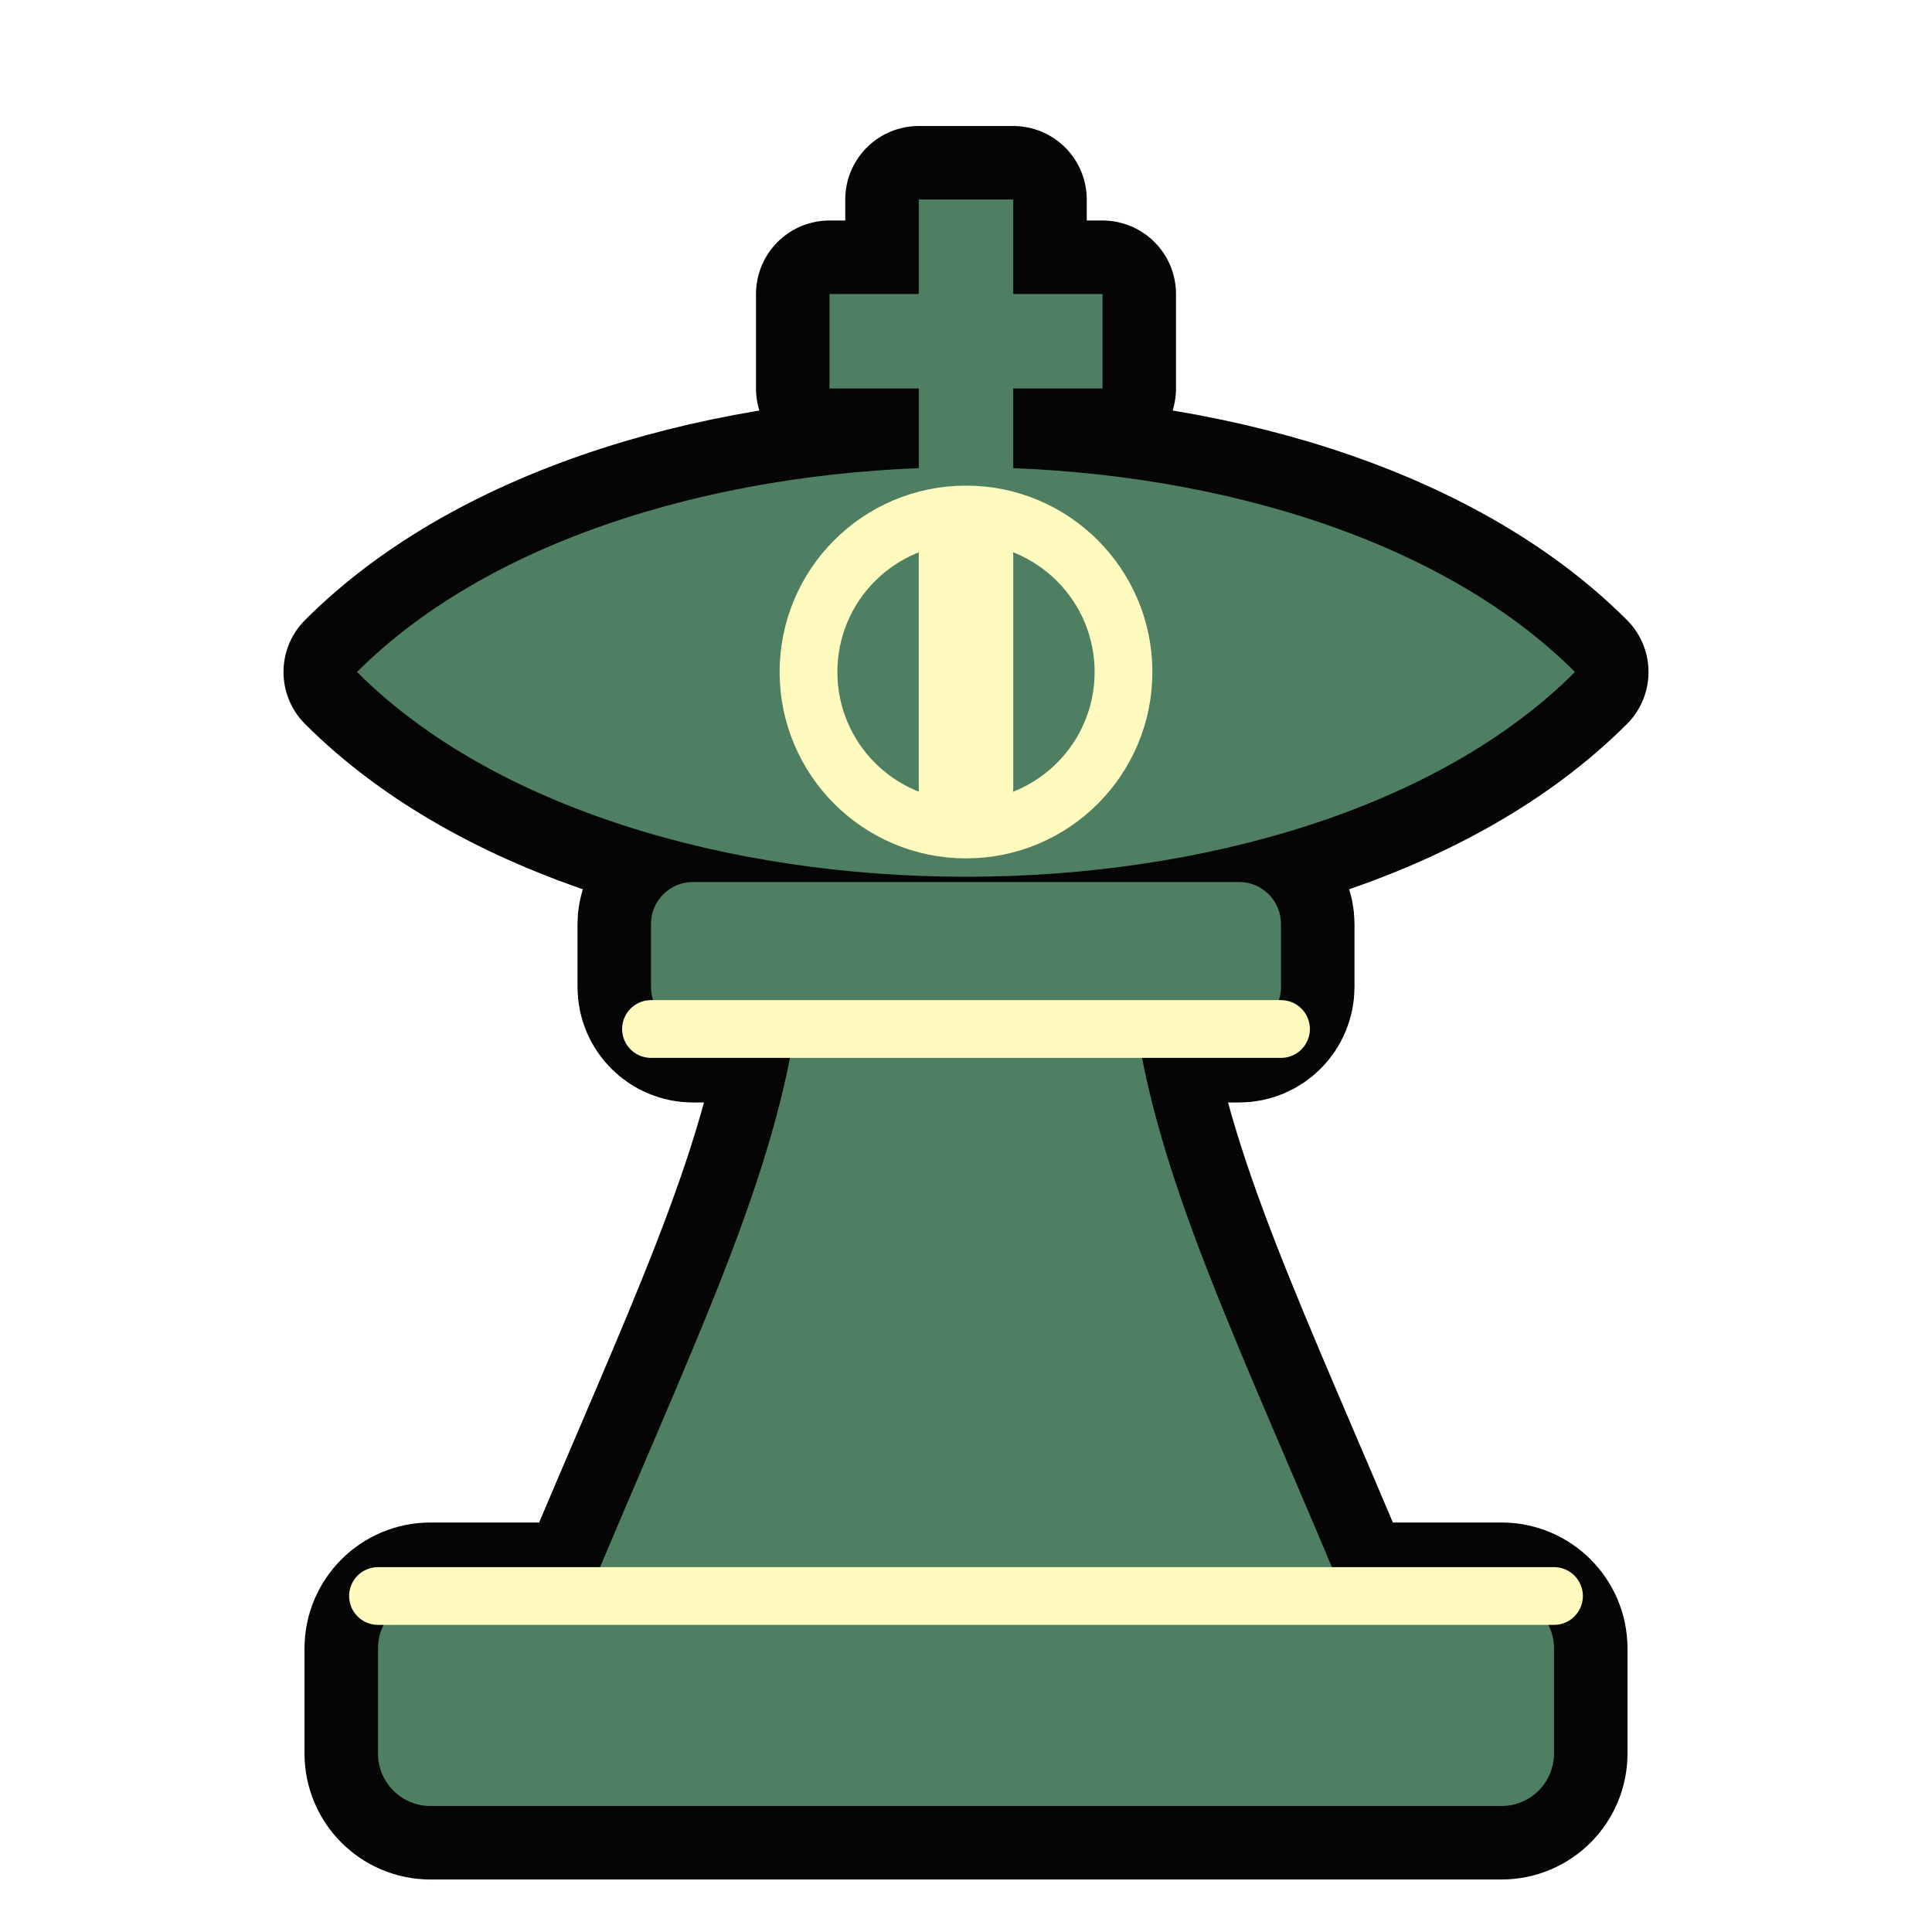
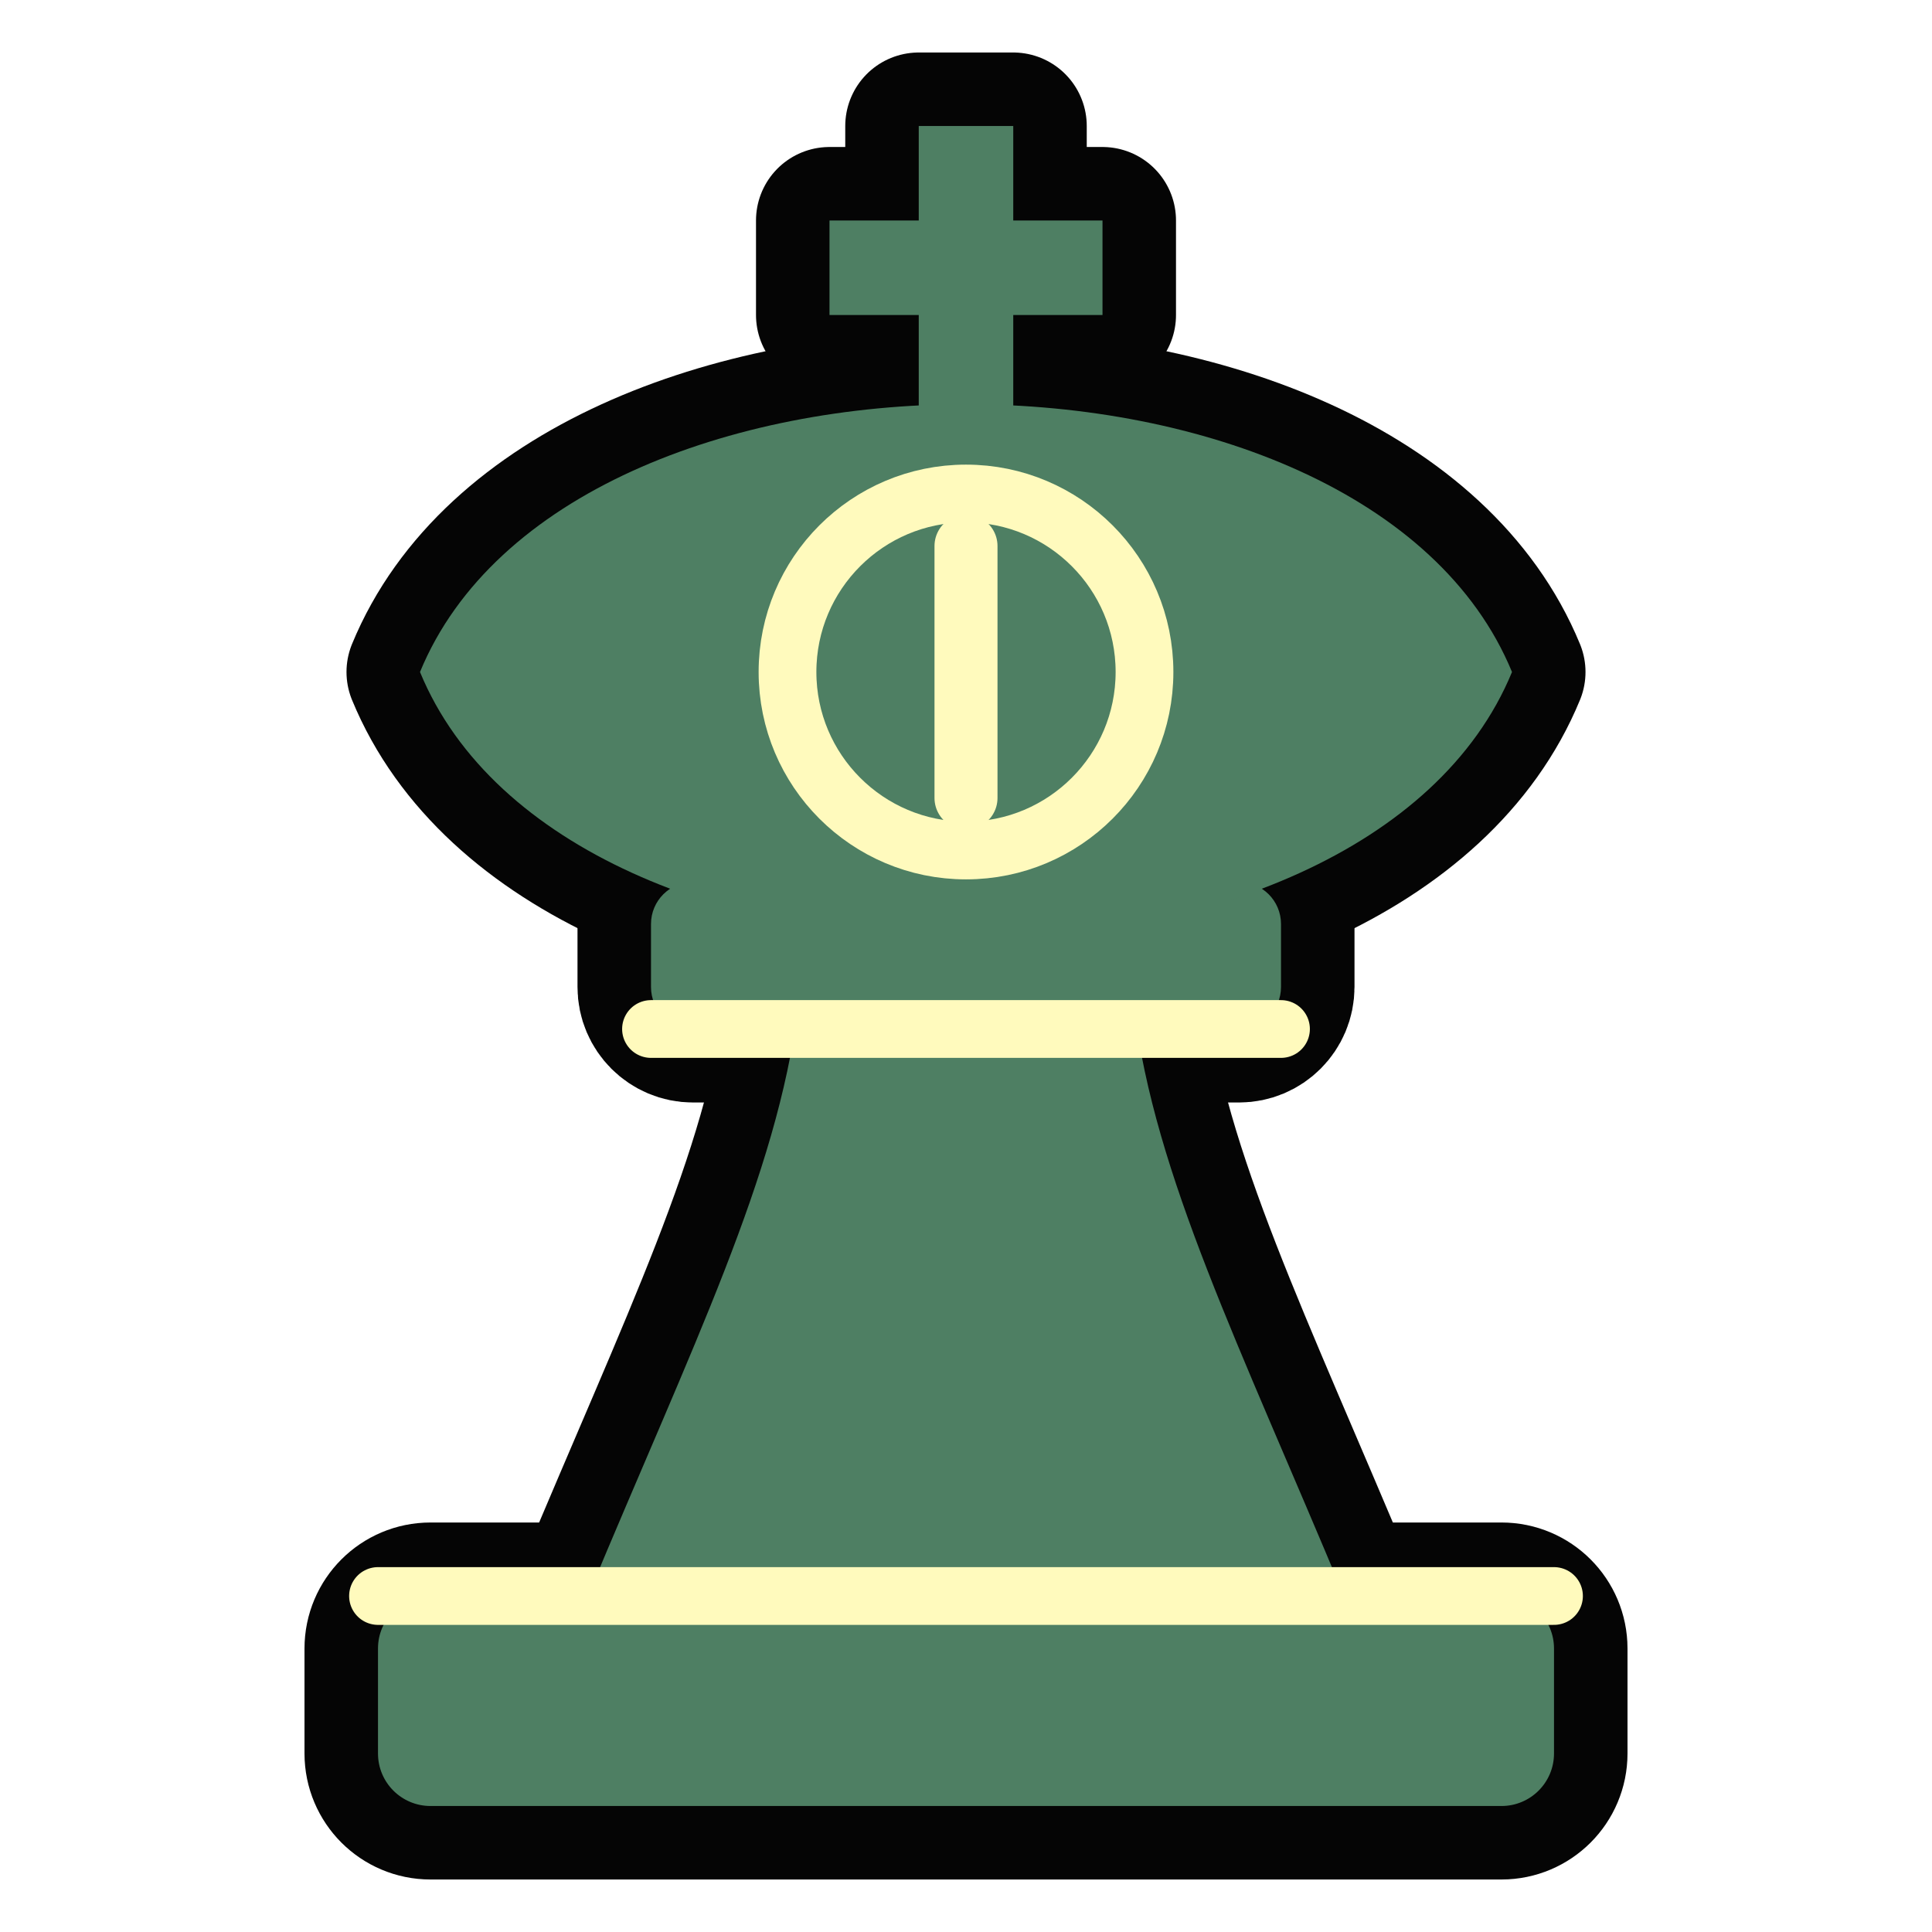
<svg xmlns="http://www.w3.org/2000/svg" viewBox="4 2 92 92">
  <g fill="#050505" stroke="#050505" stroke-width="7.0" stroke-linejoin="round">
    <rect x="22" y="78" width="56" height="10" rx="2.5" />
    <path d="M32 78 C37 66 41 58 42 50 H58 C59 58 63 66 68 78 Z" />
    <rect x="35" y="44" width="30" height="7" rx="2" />
-     <path d="M47.75 27 V20.5 H43.5 V16 H47.75 V11.5 H52.25 V16 H56.5 V20.5 H52.25 V27 Z" />
-     <path d="M21 34 C34 21 66 21 79 34 C66 47 34 47 21 34 Z" />
+     <path d="M47.75 23 V17 H43.5 V12.5 H47.75 V8 H52.25 V12.5 H56.5 V17 H52.25 V23 Z" />
+     <path d="M24 34 C31 17 69 17 76 34 C69 51 31 51 24 34 Z" />
  </g>
  <g fill="#4e7f63">
    <rect x="22" y="78" width="56" height="10" rx="2.5" />
    <path d="M32 78 C37 66 41 58 42 50 H58 C59 58 63 66 68 78 Z" />
    <rect x="35" y="44" width="30" height="7" rx="2" />
-     <path d="M47.75 27 V20.5 H43.5 V16 H47.75 V11.5 H52.25 V16 H56.5 V20.5 H52.25 V27 Z" />
-     <path d="M21 34 C34 21 66 21 79 34 C66 47 34 47 21 34 Z" />
+     <path d="M47.75 23 V17 H43.5 V12.5 H47.75 V8 H52.25 V12.5 H56.5 V17 H52.25 V23 Z" />
+     <path d="M24 34 C31 17 69 17 76 34 C69 51 31 51 24 34 Z" />
  </g>
  <g fill="none" stroke="#fffabd" stroke-width="2.75" stroke-linecap="round">
    <path d="M22 78 H78" />
    <path d="M35 51 H65" />
-     <circle cx="50" cy="34" r="7.5" />
-     <path d="M50 28.5 V39.5" stroke-width="4.5" />
+     <circle cx="50" cy="34" r="8.5" />
+     <path d="M50 28 V40" stroke-width="3" />
  </g>
</svg>
